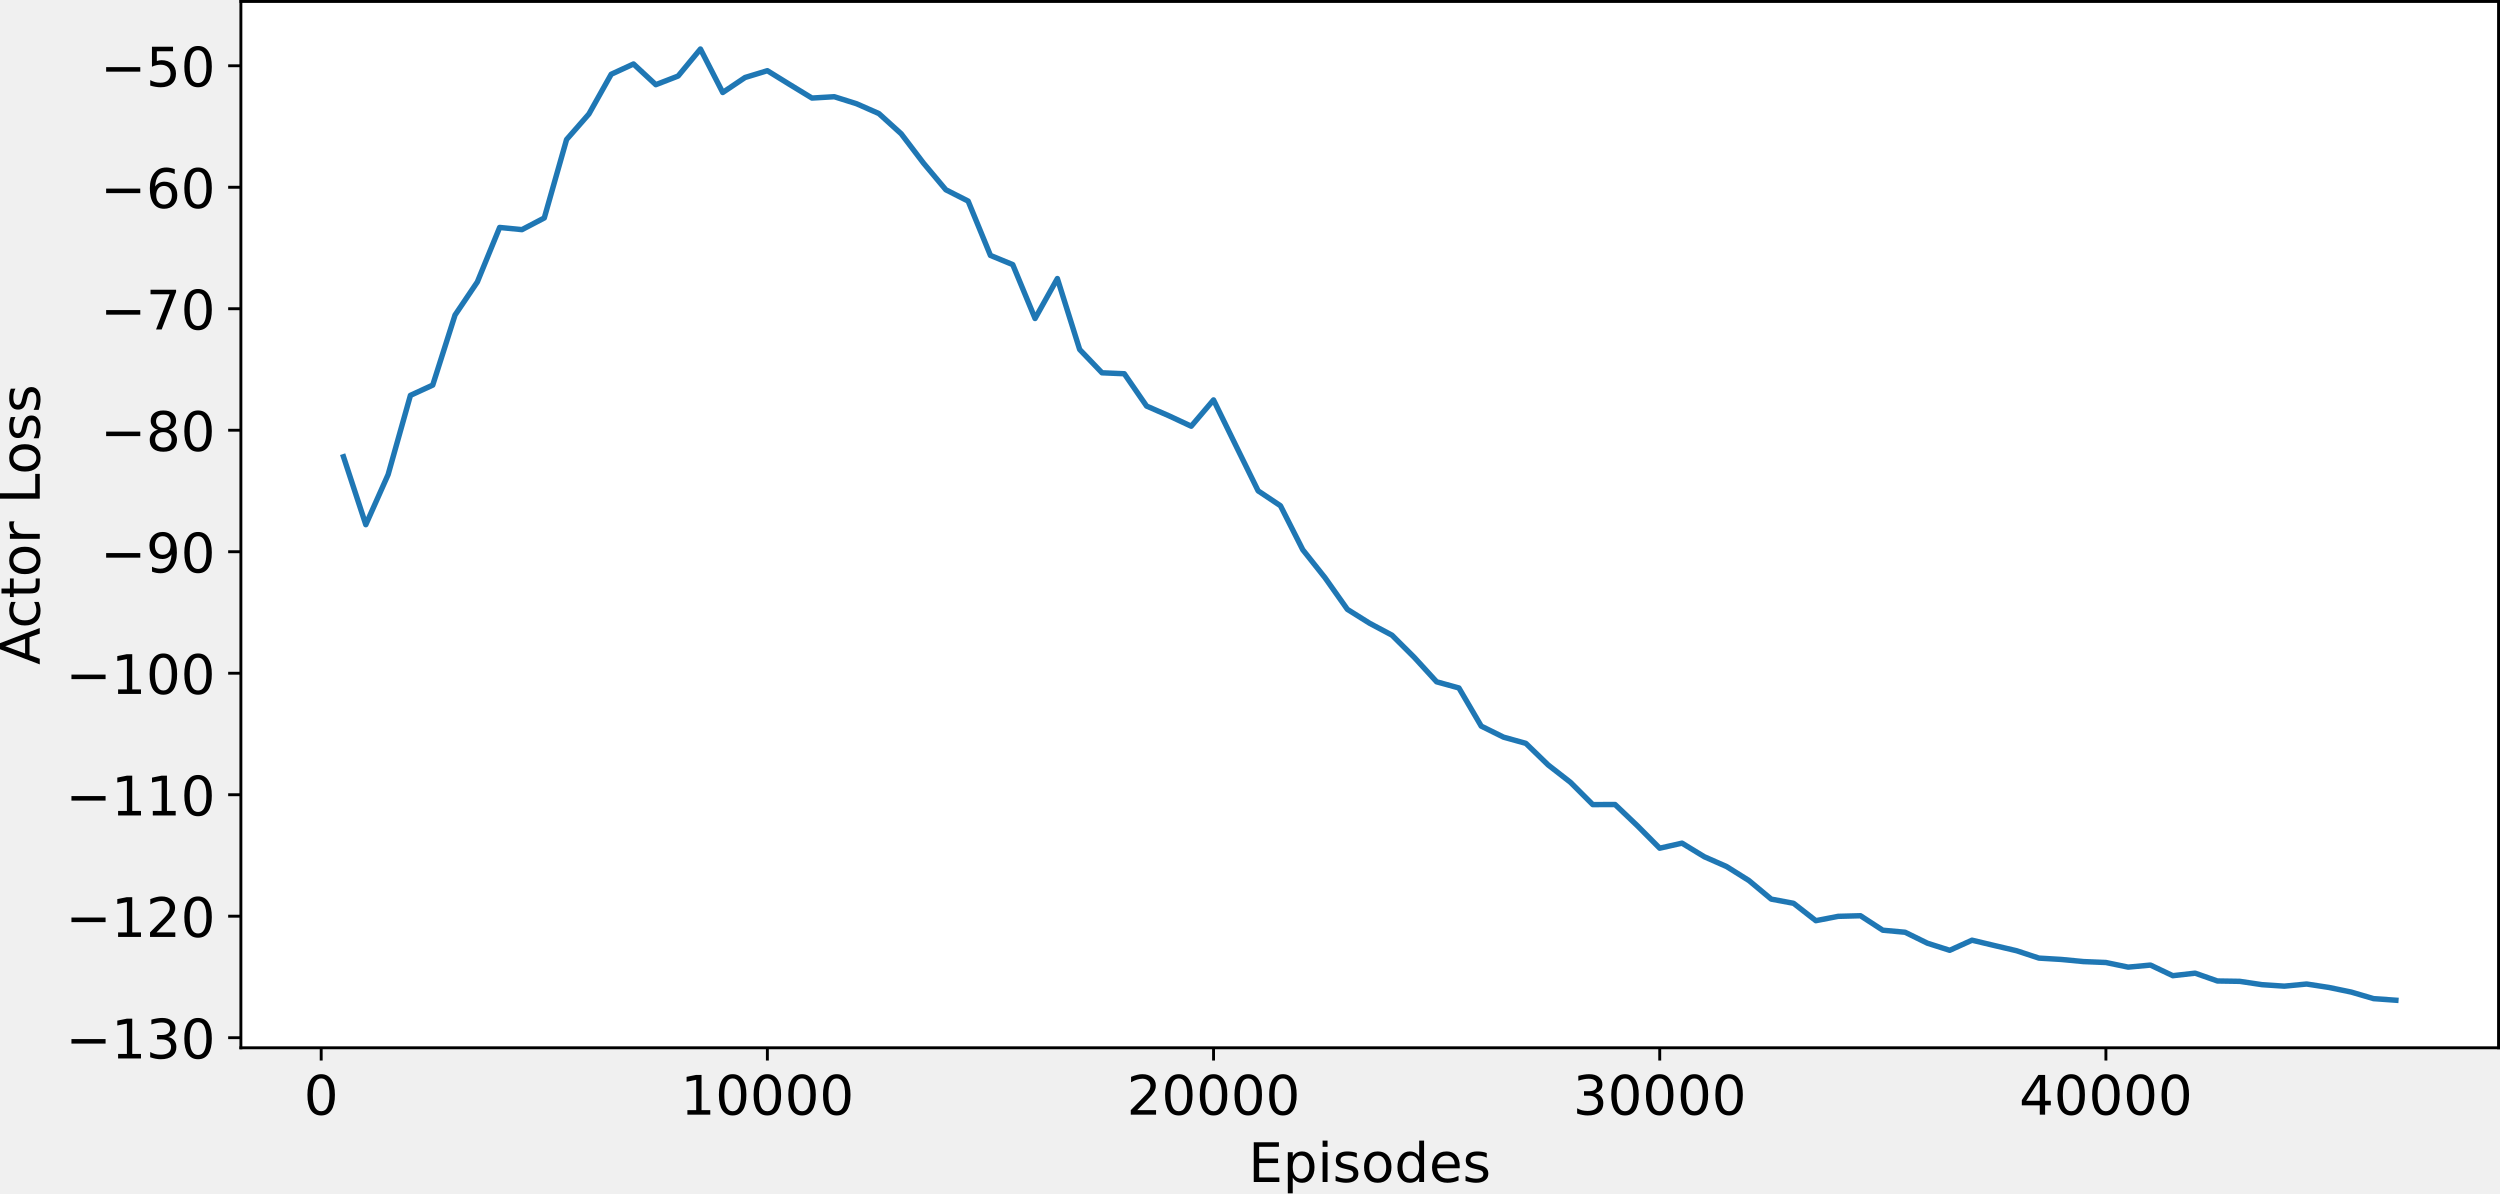
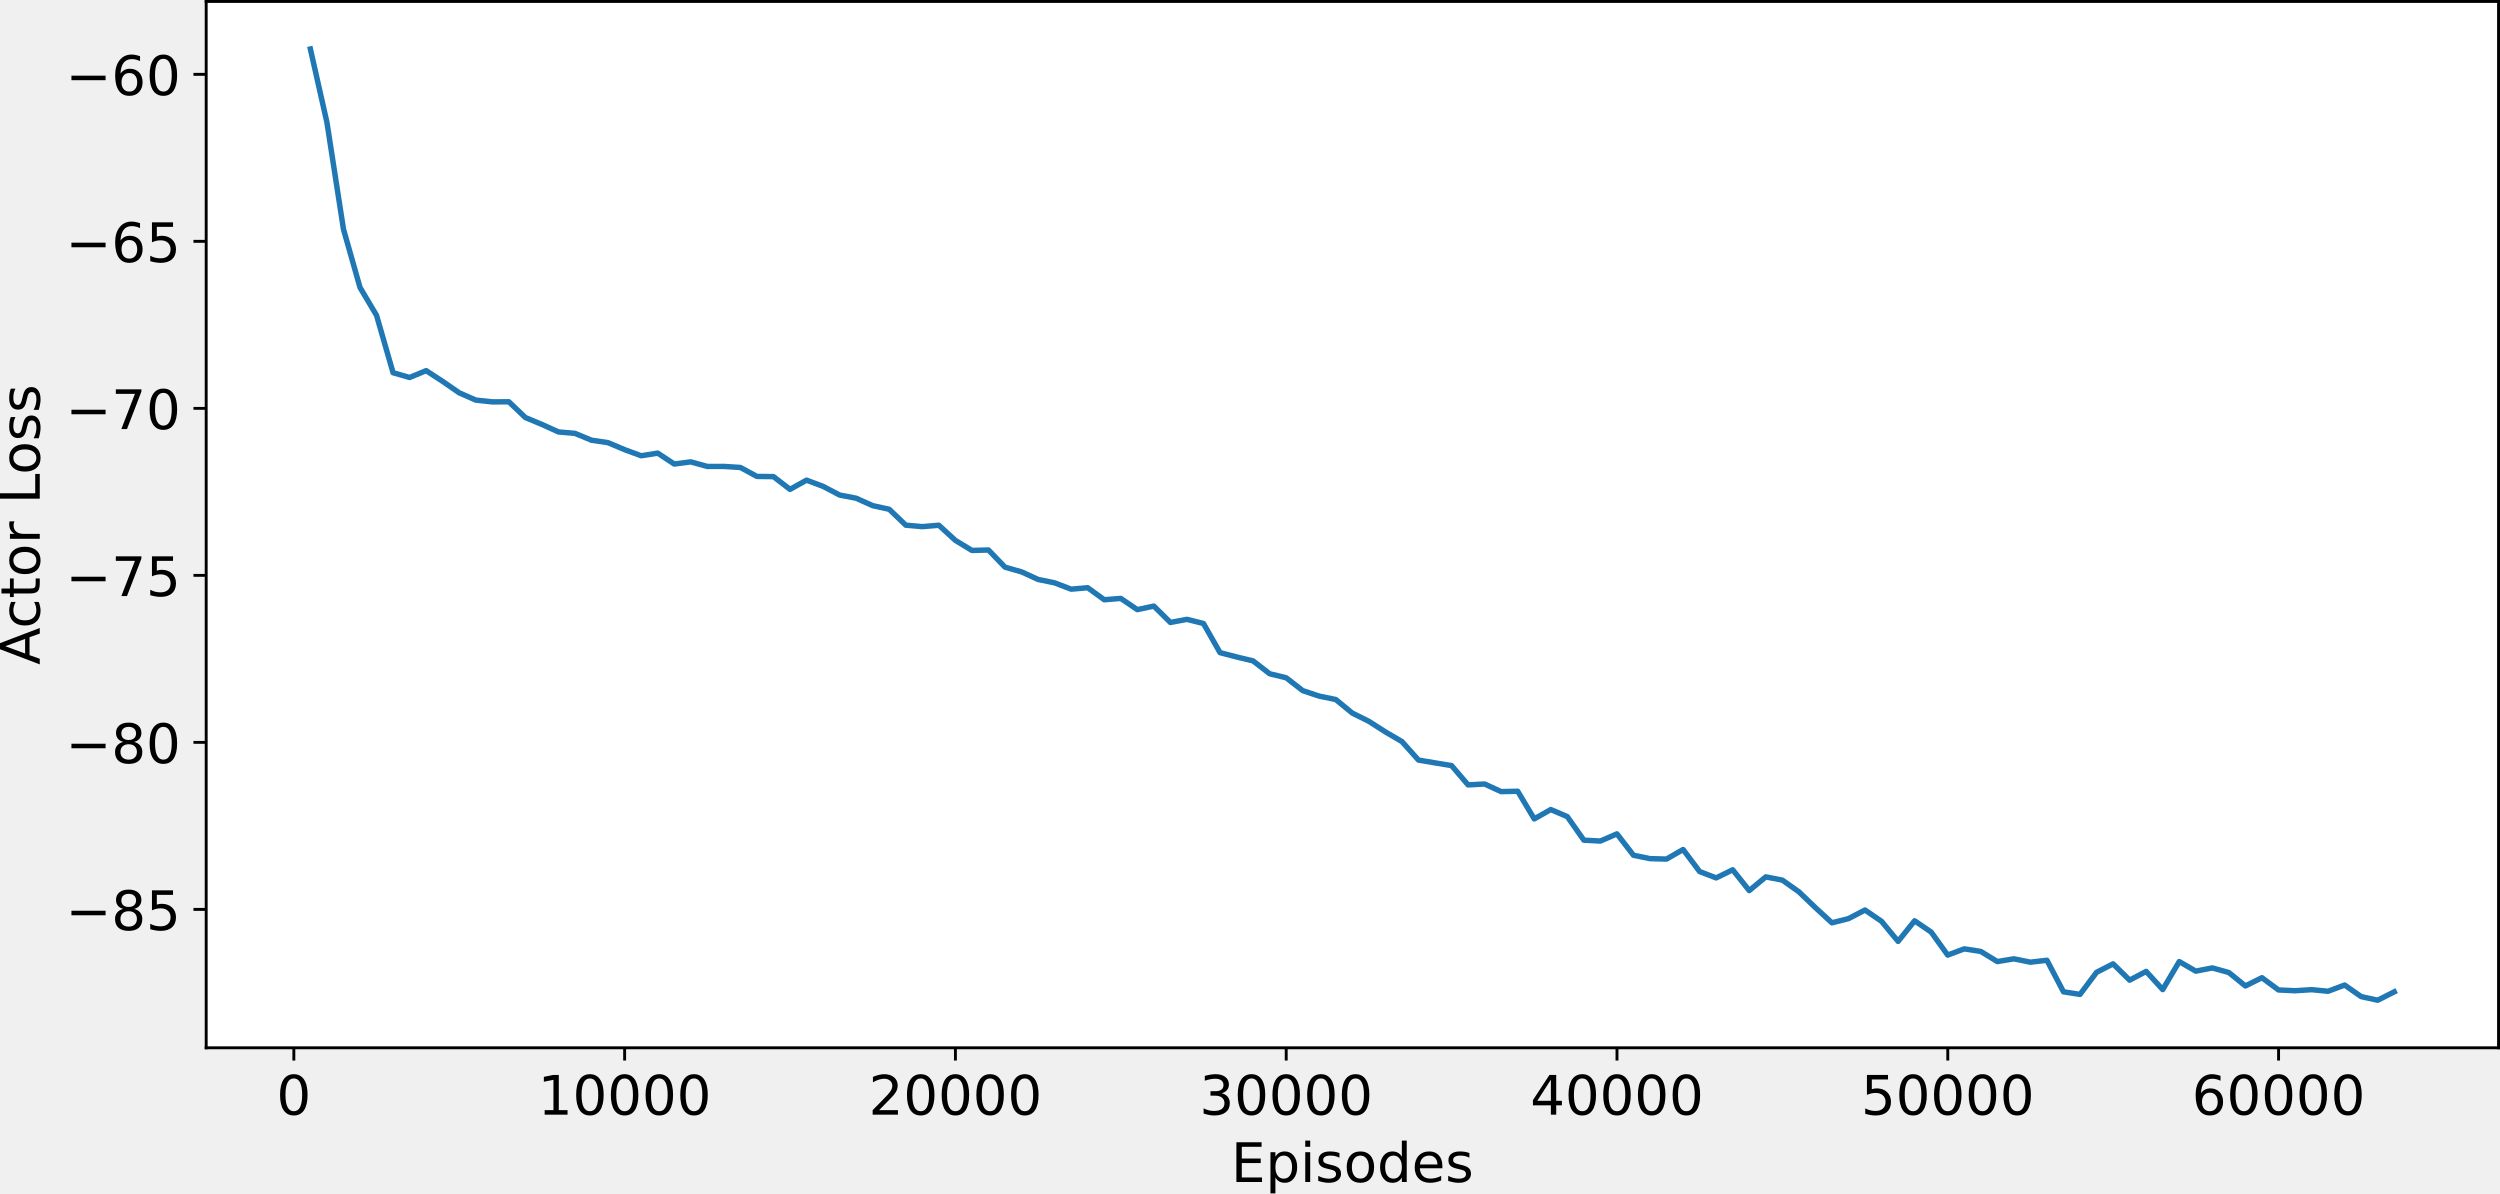
- <svg xmlns="http://www.w3.org/2000/svg" xmlns:xlink="http://www.w3.org/1999/xlink" width="687.635pt" height="328.235pt" viewBox="0 0 687.635 328.235" version="1.1">
+ <svg xmlns="http://www.w3.org/2000/svg" xmlns:xlink="http://www.w3.org/1999/xlink" height="328.235pt" version="1.1" viewBox="0 0 687.632 328.235" width="687.632pt">
  <defs id="defs1">
-     <style type="text/css" id="style1">*{stroke-linejoin: round; stroke-linecap: butt}</style>
+     <style type="text/css" id="style1">
+ *{stroke-linecap:butt;stroke-linejoin:round;}
+   </style>
  </defs>
-   <g id="figure_1" transform="translate(-16.56464,-15.8)">
+   <g id="figure_1" transform="translate(-16.56839,-15.8)">
    <g id="axes_1">
      <g id="patch_2">
-         <path d="M 82.82,304 H 703.8 V 16.2 H 82.82 Z" style="fill:#ffffff" id="path2" />
+         <path d="M 73.28,304 H 703.8 V 16.2 H 73.28 Z" style="fill:#ffffff" id="path2" />
      </g>
      <g id="matplotlib.axis_1">
        <g id="xtick_1">
          <g id="line2d_1">
            <defs id="defs2">
-               <path id="mbe30235f0d" d="M 0,0 V 3.5" style="stroke:#000000;stroke-width:0.8" />
+               <path d="M 0,0 V 3.5" id="m041dc083c2" style="stroke:#000000;stroke-width:0.8" />
            </defs>
            <g id="g2">
-               <use xlink:href="#mbe30235f0d" x="104.91" y="304" style="stroke:#000000;stroke-width:0.8" id="use2" />
+               <use style="stroke:#000000;stroke-width:0.8" x="97.391" xlink:href="#m041dc083c2" y="304" id="use2" />
            </g>
          </g>
          <g id="text_1">
-             <text style="font-style:normal;font-variant:normal;font-weight:normal;font-stretch:normal;font-size:15px;line-height:normal;font-family:'DejaVu Sans', 'Bitstream Vera Sans', 'Computer Modern Sans Serif', 'Lucida Grande', Verdana, Geneva, Lucid, Arial, Helvetica, 'Avant Garde', sans-serif;text-anchor:middle" x="104.91" y="322.398" id="text2">0</text>
+             <text style="font-style:normal;font-weight:normal;font-size:15px;font-family:'DejaVu Sans';text-anchor:middle" x="97.391" y="322.398" id="text2">0</text>
          </g>
        </g>
        <g id="xtick_2">
          <g id="line2d_2">
            <g id="g3">
-               <use xlink:href="#mbe30235f0d" x="227.634" y="304" style="stroke:#000000;stroke-width:0.8" id="use3" />
+               <use style="stroke:#000000;stroke-width:0.8" x="188.375" xlink:href="#m041dc083c2" y="304" id="use3" />
            </g>
          </g>
          <g id="text_2">
-             <text style="font-style:normal;font-variant:normal;font-weight:normal;font-stretch:normal;font-size:15px;line-height:normal;font-family:'DejaVu Sans', 'Bitstream Vera Sans', 'Computer Modern Sans Serif', 'Lucida Grande', Verdana, Geneva, Lucid, Arial, Helvetica, 'Avant Garde', sans-serif;text-anchor:middle" x="227.634" y="322.398" id="text3">10000</text>
+             <text style="font-style:normal;font-weight:normal;font-size:15px;font-family:'DejaVu Sans';text-anchor:middle" x="188.375" y="322.398" id="text3">10000</text>
          </g>
        </g>
        <g id="xtick_3">
          <g id="line2d_3">
            <g id="g4">
-               <use xlink:href="#mbe30235f0d" x="350.357" y="304" style="stroke:#000000;stroke-width:0.8" id="use4" />
+               <use style="stroke:#000000;stroke-width:0.8" x="279.359" xlink:href="#m041dc083c2" y="304" id="use4" />
            </g>
          </g>
          <g id="text_3">
-             <text style="font-style:normal;font-variant:normal;font-weight:normal;font-stretch:normal;font-size:15px;line-height:normal;font-family:'DejaVu Sans', 'Bitstream Vera Sans', 'Computer Modern Sans Serif', 'Lucida Grande', Verdana, Geneva, Lucid, Arial, Helvetica, 'Avant Garde', sans-serif;text-anchor:middle" x="350.357" y="322.398" id="text4">20000</text>
+             <text style="font-style:normal;font-weight:normal;font-size:15px;font-family:'DejaVu Sans';text-anchor:middle" x="279.359" y="322.398" id="text4">20000</text>
          </g>
        </g>
        <g id="xtick_4">
          <g id="line2d_4">
            <g id="g5">
-               <use xlink:href="#mbe30235f0d" x="473.08" y="304" style="stroke:#000000;stroke-width:0.8" id="use5" />
+               <use style="stroke:#000000;stroke-width:0.8" x="370.343" xlink:href="#m041dc083c2" y="304" id="use5" />
            </g>
          </g>
          <g id="text_4">
-             <text style="font-style:normal;font-variant:normal;font-weight:normal;font-stretch:normal;font-size:15px;line-height:normal;font-family:'DejaVu Sans', 'Bitstream Vera Sans', 'Computer Modern Sans Serif', 'Lucida Grande', Verdana, Geneva, Lucid, Arial, Helvetica, 'Avant Garde', sans-serif;text-anchor:middle" x="473.08" y="322.398" id="text5">30000</text>
+             <text style="font-style:normal;font-weight:normal;font-size:15px;font-family:'DejaVu Sans';text-anchor:middle" x="370.343" y="322.398" id="text5">30000</text>
          </g>
        </g>
        <g id="xtick_5">
          <g id="line2d_5">
            <g id="g6">
-               <use xlink:href="#mbe30235f0d" x="595.803" y="304" style="stroke:#000000;stroke-width:0.8" id="use6" />
+               <use style="stroke:#000000;stroke-width:0.8" x="461.327" xlink:href="#m041dc083c2" y="304" id="use6" />
            </g>
          </g>
          <g id="text_5">
-             <text style="font-style:normal;font-variant:normal;font-weight:normal;font-stretch:normal;font-size:15px;line-height:normal;font-family:'DejaVu Sans', 'Bitstream Vera Sans', 'Computer Modern Sans Serif', 'Lucida Grande', Verdana, Geneva, Lucid, Arial, Helvetica, 'Avant Garde', sans-serif;text-anchor:middle" x="595.803" y="322.398" id="text6">40000</text>
+             <text style="font-style:normal;font-weight:normal;font-size:15px;font-family:'DejaVu Sans';text-anchor:middle" x="461.327" y="322.398" id="text6">40000</text>
          </g>
        </g>
-         <g id="text_6">
-           <text style="font-style:normal;font-variant:normal;font-weight:normal;font-stretch:normal;font-size:15px;line-height:normal;font-family:'DejaVu Sans', 'Bitstream Vera Sans', 'Computer Modern Sans Serif', 'Lucida Grande', Verdana, Geneva, Lucid, Arial, Helvetica, 'Avant Garde', sans-serif;text-anchor:middle" x="393.31" y="340.915" id="text7">Episodes</text>
+         <g id="xtick_6">
+           <g id="line2d_6">
+             <g id="g7">
+               <use style="stroke:#000000;stroke-width:0.8" x="552.311" xlink:href="#m041dc083c2" y="304" id="use7" />
+             </g>
+           </g>
+           <g id="text_6">
+             <text style="font-style:normal;font-weight:normal;font-size:15px;font-family:'DejaVu Sans';text-anchor:middle" x="552.311" y="322.398" id="text7">50000</text>
+           </g>
+         </g>
+         <g id="xtick_7">
+           <g id="line2d_7">
+             <g id="g8">
+               <use style="stroke:#000000;stroke-width:0.8" x="643.296" xlink:href="#m041dc083c2" y="304" id="use8" />
+             </g>
+           </g>
+           <g id="text_7">
+             <text style="font-style:normal;font-weight:normal;font-size:15px;font-family:'DejaVu Sans';text-anchor:middle" x="643.296" y="322.398" id="text8">60000</text>
+           </g>
+         </g>
+         <g id="text_8">
+           <text style="font-style:normal;font-weight:normal;font-size:15px;font-family:'DejaVu Sans';text-anchor:middle" x="388.54" y="340.915" id="text9">Episodes</text>
        </g>
      </g>
      <g id="matplotlib.axis_2">
        <g id="ytick_1">
-           <g id="line2d_6">
-             <defs id="defs7">
-               <path id="m05d72e1d7d" d="M 0,0 H -3.5" style="stroke:#000000;stroke-width:0.8" />
+           <g id="line2d_8">
+             <defs id="defs9">
+               <path d="M 0,0 H -3.5" id="me5a8760784" style="stroke:#000000;stroke-width:0.8" />
            </defs>
-             <g id="g7">
-               <use xlink:href="#m05d72e1d7d" x="82.82" y="301.227" style="stroke:#000000;stroke-width:0.8" id="use7" />
+             <g id="g9">
+               <use style="stroke:#000000;stroke-width:0.8" x="73.28" xlink:href="#me5a8760784" y="265.929" id="use9" />
            </g>
          </g>
-           <g id="text_7">
-             <text style="font-style:normal;font-variant:normal;font-weight:normal;font-stretch:normal;font-size:15px;line-height:normal;font-family:'DejaVu Sans', 'Bitstream Vera Sans', 'Computer Modern Sans Serif', 'Lucida Grande', Verdana, Geneva, Lucid, Arial, Helvetica, 'Avant Garde', sans-serif;text-anchor:end" x="75.82" y="306.926" id="text8">−130</text>
+           <g id="text_9">
+             <text style="font-style:normal;font-weight:normal;font-size:15px;font-family:'DejaVu Sans';text-anchor:end" x="66.28" y="271.628" id="text10">−85</text>
          </g>
        </g>
        <g id="ytick_2">
-           <g id="line2d_7">
-             <g id="g8">
-               <use xlink:href="#m05d72e1d7d" x="82.82" y="267.81" style="stroke:#000000;stroke-width:0.8" id="use8" />
+           <g id="line2d_9">
+             <g id="g10">
+               <use style="stroke:#000000;stroke-width:0.8" x="73.28" xlink:href="#me5a8760784" y="219.993" id="use10" />
            </g>
          </g>
-           <g id="text_8">
-             <text style="font-style:normal;font-variant:normal;font-weight:normal;font-stretch:normal;font-size:15px;line-height:normal;font-family:'DejaVu Sans', 'Bitstream Vera Sans', 'Computer Modern Sans Serif', 'Lucida Grande', Verdana, Geneva, Lucid, Arial, Helvetica, 'Avant Garde', sans-serif;text-anchor:end" x="75.82" y="273.509" id="text9">−120</text>
+           <g id="text_10">
+             <text style="font-style:normal;font-weight:normal;font-size:15px;font-family:'DejaVu Sans';text-anchor:end" x="66.28" y="225.692" id="text11">−80</text>
          </g>
        </g>
        <g id="ytick_3">
-           <g id="line2d_8">
-             <g id="g9">
-               <use xlink:href="#m05d72e1d7d" x="82.82" y="234.392" style="stroke:#000000;stroke-width:0.8" id="use9" />
+           <g id="line2d_10">
+             <g id="g11">
+               <use style="stroke:#000000;stroke-width:0.8" x="73.28" xlink:href="#me5a8760784" y="174.056" id="use11" />
            </g>
          </g>
-           <g id="text_9">
-             <text style="font-style:normal;font-variant:normal;font-weight:normal;font-stretch:normal;font-size:15px;line-height:normal;font-family:'DejaVu Sans', 'Bitstream Vera Sans', 'Computer Modern Sans Serif', 'Lucida Grande', Verdana, Geneva, Lucid, Arial, Helvetica, 'Avant Garde', sans-serif;text-anchor:end" x="75.82" y="240.091" id="text10">−110</text>
+           <g id="text_11">
+             <text style="font-style:normal;font-weight:normal;font-size:15px;font-family:'DejaVu Sans';text-anchor:end" x="66.28" y="179.755" id="text12">−75</text>
          </g>
        </g>
        <g id="ytick_4">
-           <g id="line2d_9">
-             <g id="g10">
-               <use xlink:href="#m05d72e1d7d" x="82.82" y="200.975" style="stroke:#000000;stroke-width:0.8" id="use10" />
+           <g id="line2d_11">
+             <g id="g12">
+               <use style="stroke:#000000;stroke-width:0.8" x="73.28" xlink:href="#me5a8760784" y="128.119" id="use12" />
            </g>
          </g>
-           <g id="text_10">
-             <text style="font-style:normal;font-variant:normal;font-weight:normal;font-stretch:normal;font-size:15px;line-height:normal;font-family:'DejaVu Sans', 'Bitstream Vera Sans', 'Computer Modern Sans Serif', 'Lucida Grande', Verdana, Geneva, Lucid, Arial, Helvetica, 'Avant Garde', sans-serif;text-anchor:end" x="75.82" y="206.674" id="text11">−100</text>
+           <g id="text_12">
+             <text style="font-style:normal;font-weight:normal;font-size:15px;font-family:'DejaVu Sans';text-anchor:end" x="66.28" y="133.818" id="text13">−70</text>
          </g>
        </g>
        <g id="ytick_5">
-           <g id="line2d_10">
-             <g id="g11">
-               <use xlink:href="#m05d72e1d7d" x="82.82" y="167.558" style="stroke:#000000;stroke-width:0.8" id="use11" />
+           <g id="line2d_12">
+             <g id="g13">
+               <use style="stroke:#000000;stroke-width:0.8" x="73.28" xlink:href="#me5a8760784" y="82.183" id="use13" />
            </g>
          </g>
-           <g id="text_11">
-             <text style="font-style:normal;font-variant:normal;font-weight:normal;font-stretch:normal;font-size:15px;line-height:normal;font-family:'DejaVu Sans', 'Bitstream Vera Sans', 'Computer Modern Sans Serif', 'Lucida Grande', Verdana, Geneva, Lucid, Arial, Helvetica, 'Avant Garde', sans-serif;text-anchor:end" x="75.82" y="173.256" id="text12">−90</text>
+           <g id="text_13">
+             <text style="font-style:normal;font-weight:normal;font-size:15px;font-family:'DejaVu Sans';text-anchor:end" x="66.28" y="87.881" id="text14">−65</text>
          </g>
        </g>
        <g id="ytick_6">
-           <g id="line2d_11">
-             <g id="g12">
-               <use xlink:href="#m05d72e1d7d" x="82.82" y="134.14" style="stroke:#000000;stroke-width:0.8" id="use12" />
-             </g>
-           </g>
-           <g id="text_12">
-             <text style="font-style:normal;font-variant:normal;font-weight:normal;font-stretch:normal;font-size:15px;line-height:normal;font-family:'DejaVu Sans', 'Bitstream Vera Sans', 'Computer Modern Sans Serif', 'Lucida Grande', Verdana, Geneva, Lucid, Arial, Helvetica, 'Avant Garde', sans-serif;text-anchor:end" x="75.82" y="139.839" id="text13">−80</text>
-           </g>
-         </g>
-         <g id="ytick_7">
-           <g id="line2d_12">
-             <g id="g13">
-               <use xlink:href="#m05d72e1d7d" x="82.82" y="100.723" style="stroke:#000000;stroke-width:0.8" id="use13" />
-             </g>
-           </g>
-           <g id="text_13">
-             <text style="font-style:normal;font-variant:normal;font-weight:normal;font-stretch:normal;font-size:15px;line-height:normal;font-family:'DejaVu Sans', 'Bitstream Vera Sans', 'Computer Modern Sans Serif', 'Lucida Grande', Verdana, Geneva, Lucid, Arial, Helvetica, 'Avant Garde', sans-serif;text-anchor:end" x="75.82" y="106.422" id="text14">−70</text>
-           </g>
-         </g>
-         <g id="ytick_8">
          <g id="line2d_13">
            <g id="g14">
-               <use xlink:href="#m05d72e1d7d" x="82.82" y="67.306" style="stroke:#000000;stroke-width:0.8" id="use14" />
+               <use style="stroke:#000000;stroke-width:0.8" x="73.28" xlink:href="#me5a8760784" y="36.246" id="use14" />
            </g>
          </g>
          <g id="text_14">
-             <text style="font-style:normal;font-variant:normal;font-weight:normal;font-stretch:normal;font-size:15px;line-height:normal;font-family:'DejaVu Sans', 'Bitstream Vera Sans', 'Computer Modern Sans Serif', 'Lucida Grande', Verdana, Geneva, Lucid, Arial, Helvetica, 'Avant Garde', sans-serif;text-anchor:end" x="75.82" y="73.004" id="text15">−60</text>
+             <text style="font-style:normal;font-weight:normal;font-size:15px;font-family:'DejaVu Sans';text-anchor:end" x="66.28" y="41.945" id="text15">−60</text>
          </g>
        </g>
-         <g id="ytick_9">
-           <g id="line2d_14">
-             <g id="g15">
-               <use xlink:href="#m05d72e1d7d" x="82.82" y="33.888" style="stroke:#000000;stroke-width:0.8" id="use15" />
-             </g>
-           </g>
-           <g id="text_15">
-             <text style="font-style:normal;font-variant:normal;font-weight:normal;font-stretch:normal;font-size:15px;line-height:normal;font-family:'DejaVu Sans', 'Bitstream Vera Sans', 'Computer Modern Sans Serif', 'Lucida Grande', Verdana, Geneva, Lucid, Arial, Helvetica, 'Avant Garde', sans-serif;text-anchor:end" x="75.82" y="39.587" id="text16">−50</text>
-           </g>
-         </g>
-         <g id="text_16">
-           <text style="font-style:normal;font-variant:normal;font-weight:normal;font-stretch:normal;font-size:15px;line-height:normal;font-family:'DejaVu Sans', 'Bitstream Vera Sans', 'Computer Modern Sans Serif', 'Lucida Grande', Verdana, Geneva, Lucid, Arial, Helvetica, 'Avant Garde', sans-serif;text-anchor:middle" x="27.5" y="160.1" transform="rotate(-90,27.49969,160.1)" id="text17">Actor Loss</text>
+         <g id="text_15">
+           <text style="font-style:normal;font-weight:normal;font-size:15px;font-family:'DejaVu Sans';text-anchor:middle" transform="rotate(-90,27.50344,160.1)" x="27.503" y="160.1" id="text16">Actor Loss</text>
        </g>
      </g>
-       <g id="line2d_15">
-         <path d="m 111.046,141.434 6.136,18.68 6.136,-13.782 6.136,-21.785 6.136,-2.826 6.136,-19.271 6.136,-9.1 6.136,-14.989 6.136,0.602 6.136,-3.215 6.136,-21.577 6.136,-7.012 6.136,-10.934 6.136,-2.827 6.136,5.693 6.136,-2.377 6.136,-7.43 6.136,11.956 6.136,-4.124 6.136,-1.871 6.136,3.788 6.136,3.737 6.136,-0.367 6.136,1.934 6.136,2.702 6.136,5.56 6.136,8.075 6.136,7.324 6.136,3.112 6.136,14.942 6.136,2.531 6.136,14.818 6.136,-10.983 6.136,19.513 6.136,6.407 6.136,0.261 6.136,8.893 6.136,2.673 6.136,2.863 6.136,-7.228 6.136,12.544 6.136,12.472 6.136,4.087 6.136,12.104 6.136,7.72 6.136,8.68 6.136,3.837 6.136,3.263 6.136,6.11 6.136,6.716 6.136,1.695 6.136,10.492 6.136,3.037 6.136,1.705 6.136,5.944 6.136,4.771 6.136,6.13 6.136,-0.021 6.136,5.844 6.136,6.17 6.136,-1.386 6.136,3.734 6.136,2.703 6.136,3.843 6.136,5.113 6.136,1.147 6.136,4.782 6.136,-1.192 6.136,-0.169 6.136,3.984 6.136,0.56 6.136,3.011 6.136,1.955 6.136,-2.781 6.136,1.463 6.136,1.442 6.136,2.02 6.136,0.371 6.136,0.589 6.136,0.25 6.136,1.274 6.136,-0.565 6.136,2.919 6.136,-0.695 6.136,2.152 6.136,0.099 6.136,0.916 6.136,0.407 6.136,-0.587 6.136,0.944 6.136,1.272 6.136,1.802 6.136,0.441" clip-path="url(#p67a52376ff)" style="fill:none;stroke:#1f77b4;stroke-width:1.5;stroke-linecap:square" id="path17" />
+       <g id="line2d_14">
+         <path clip-path="url(#p717b835983)" d="m 101.94,29.282 4.549,20.175 4.549,29.37 4.549,16.045 4.549,7.669 4.549,15.778 4.549,1.307 4.549,-1.879 4.549,2.962 4.549,3.141 4.549,1.99 4.549,0.5 4.549,-0.029 4.549,4.338 4.549,1.893 4.549,2.061 4.549,0.397 4.549,1.887 4.549,0.673 4.549,1.92 4.549,1.677 4.549,-0.725 4.549,2.997 4.549,-0.589 4.549,1.256 4.549,-0.004 4.549,0.287 4.549,2.463 4.549,0.054 4.549,3.501 4.549,-2.528 4.549,1.706 4.549,2.388 4.549,0.874 4.549,2.045 4.549,1 4.549,4.368 4.549,0.402 4.549,-0.387 4.549,4.175 4.549,2.757 4.549,-0.116 4.549,4.719 4.549,1.294 4.549,2.086 4.549,0.933 4.549,1.74 4.549,-0.399 4.549,3.305 4.549,-0.359 4.549,3.079 4.549,-0.971 4.549,4.497 4.549,-0.848 4.549,1.138 4.549,8.015 4.549,1.183 4.549,1.092 4.549,3.531 4.549,1.104 4.549,3.538 4.549,1.519 4.549,0.927 4.549,3.737 4.549,2.261 4.549,2.912 4.549,2.654 4.549,5.088 4.549,0.776 4.549,0.741 4.549,5.317 4.549,-0.245 4.549,2.094 4.549,-0.103 4.549,7.607 4.549,-2.574 4.549,1.949 4.549,6.472 4.549,0.243 4.549,-1.979 4.549,5.885 4.549,0.93 4.549,0.122 4.549,-2.629 4.549,6.062 4.549,1.747 4.549,-2.233 4.549,5.717 4.549,-3.767 4.549,0.887 4.549,3.213 4.549,4.356 4.549,4.178 4.549,-1.148 4.549,-2.372 4.549,3.112 4.549,5.515 4.549,-5.661 4.549,3.101 4.549,6.331 4.549,-1.714 4.549,0.707 4.549,2.788 4.549,-0.752 4.549,0.922 4.549,-0.525 4.549,8.674 4.549,0.713 4.549,-6.072 4.549,-2.324 4.549,4.477 4.549,-2.405 4.549,5.001 4.549,-7.705 4.549,2.631 4.549,-0.889 4.549,1.273 4.549,3.685 4.549,-2.263 4.549,3.366 4.549,0.216 4.549,-0.291 4.549,0.434 4.549,-1.708 4.549,3.181 4.549,0.992 4.549,-2.304" style="fill:none;stroke:#1f77b4;stroke-width:1.5;stroke-linecap:square" id="path16" />
      </g>
      <g id="patch_3">
-         <path d="M 82.82,304 V 16.2" style="fill:none;stroke:#000000;stroke-width:0.8;stroke-linecap:square;stroke-linejoin:miter" id="path18" />
+         <path d="M 73.28,304 V 16.2" style="fill:none;stroke:#000000;stroke-width:0.8;stroke-linecap:square;stroke-linejoin:miter" id="path17" />
      </g>
      <g id="patch_4">
-         <path d="M 703.8,304 V 16.2" style="fill:none;stroke:#000000;stroke-width:0.8;stroke-linecap:square;stroke-linejoin:miter" id="path19" />
+         <path d="M 703.8,304 V 16.2" style="fill:none;stroke:#000000;stroke-width:0.8;stroke-linecap:square;stroke-linejoin:miter" id="path18" />
      </g>
      <g id="patch_5">
-         <path d="M 82.82,304 H 703.8" style="fill:none;stroke:#000000;stroke-width:0.8;stroke-linecap:square;stroke-linejoin:miter" id="path20" />
+         <path d="M 73.28,304 H 703.8" style="fill:none;stroke:#000000;stroke-width:0.8;stroke-linecap:square;stroke-linejoin:miter" id="path19" />
      </g>
      <g id="patch_6">
-         <path d="M 82.82,16.2 H 703.8" style="fill:none;stroke:#000000;stroke-width:0.8;stroke-linecap:square;stroke-linejoin:miter" id="path21" />
+         <path d="M 73.28,16.2 H 703.8" style="fill:none;stroke:#000000;stroke-width:0.8;stroke-linecap:square;stroke-linejoin:miter" id="path20" />
      </g>
    </g>
  </g>
-   <defs id="defs21">
-     <clipPath id="p67a52376ff">
-       <rect x="82.82" y="16.2" width="620.98" height="287.8" id="rect21" />
+   <defs id="defs20">
+     <clipPath id="p717b835983">
+       <rect height="287.8" width="630.52" x="73.28" y="16.2" id="rect20" />
    </clipPath>
  </defs>
</svg>
